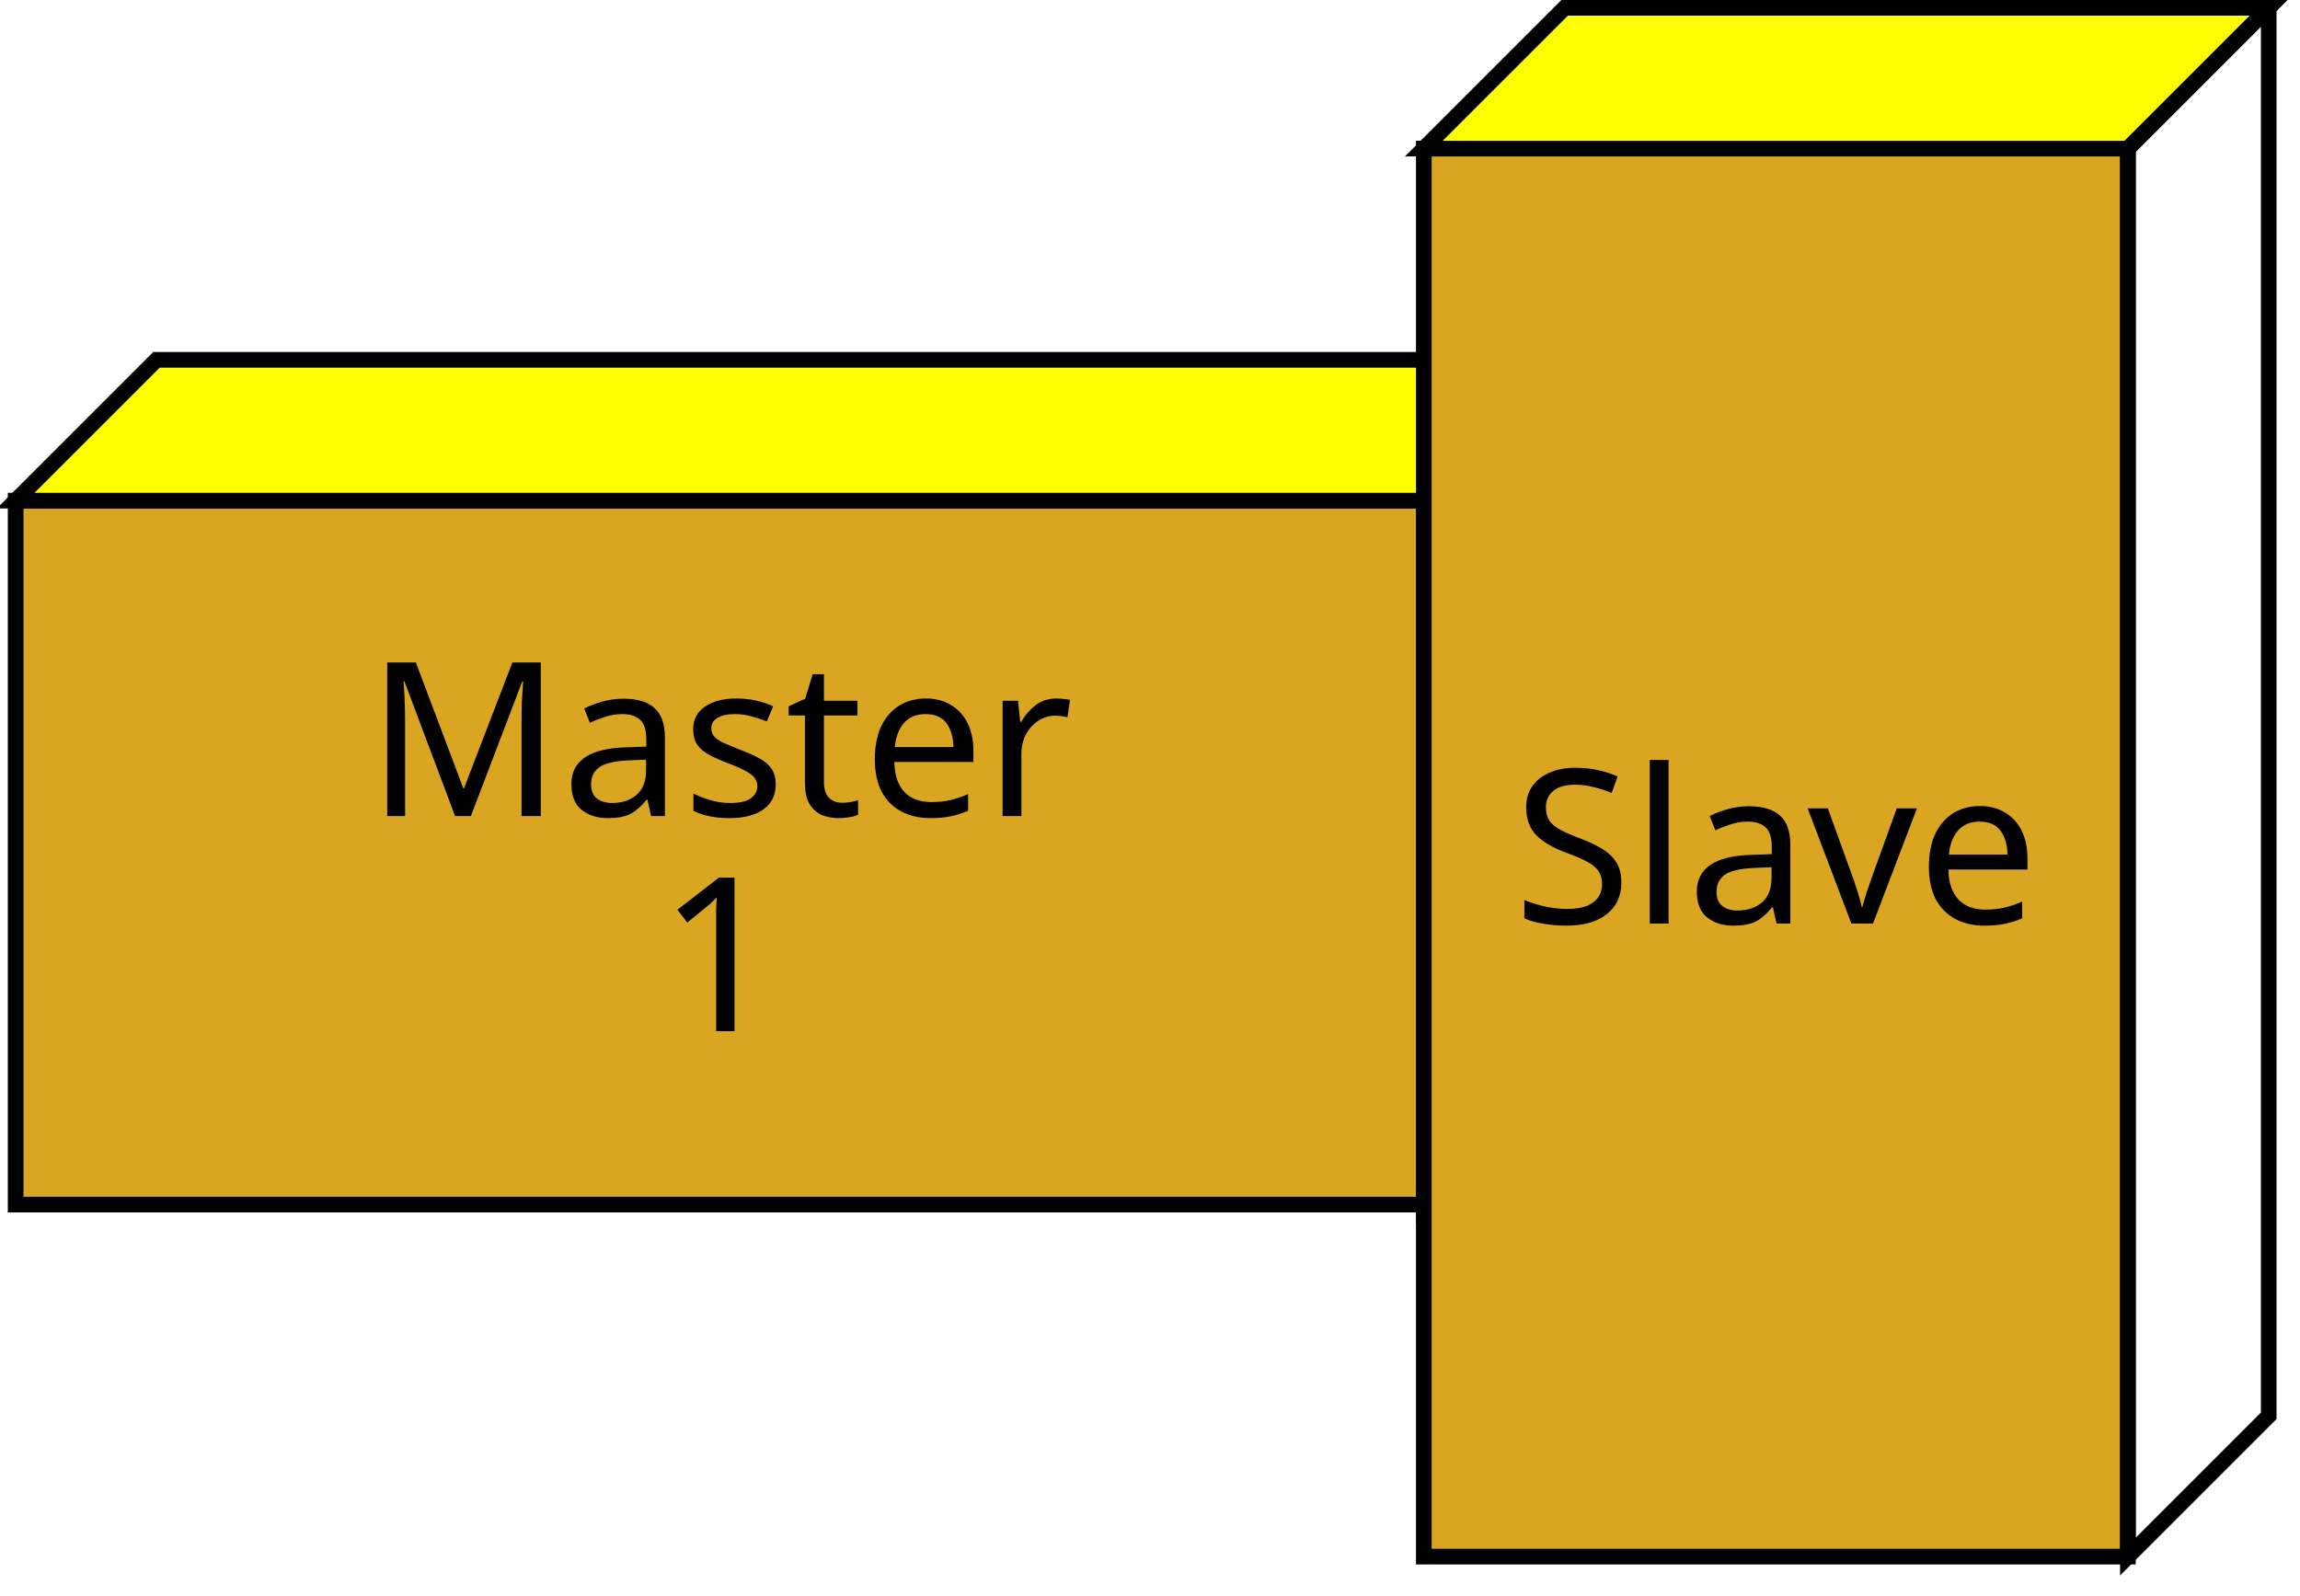
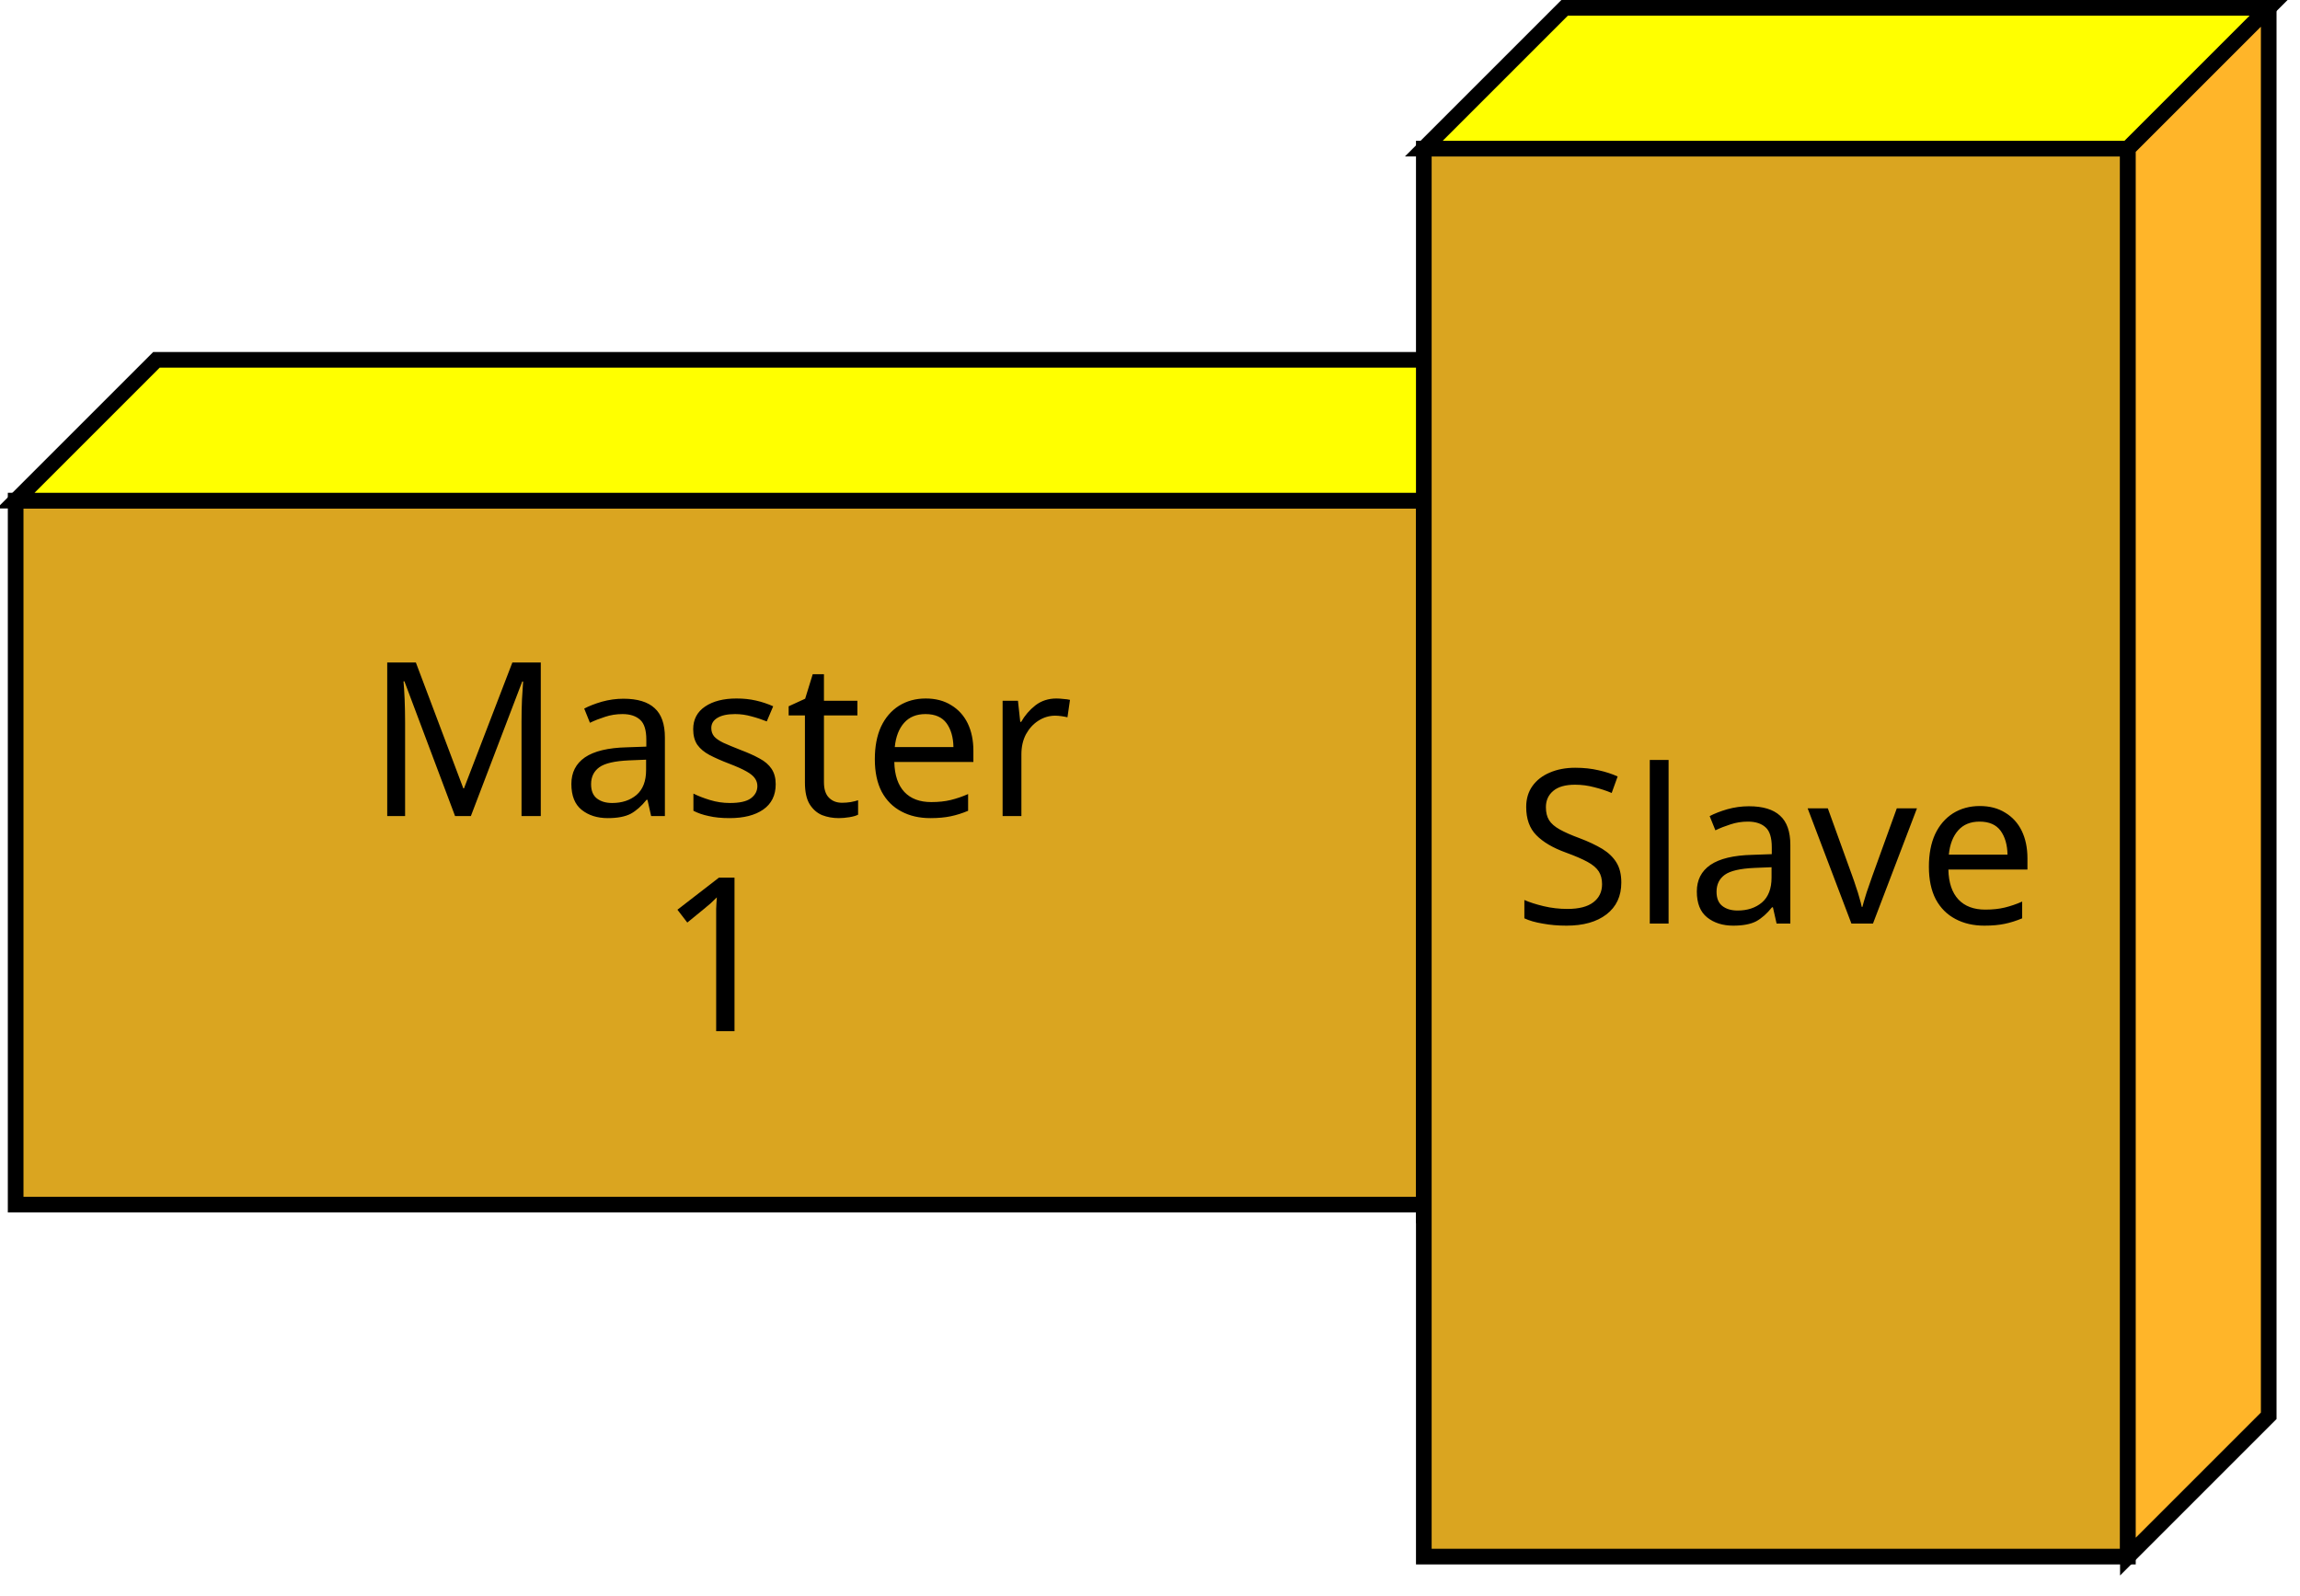
<svg xmlns="http://www.w3.org/2000/svg" width="156.8" height="108.8" viewBox="0 0 156.8 108.8" font-family="sans-serif" font-size="14.667" fill="none">
  <g id="s0">
    <rect x="1.067" y="34.133" width="96" height="48" fill="Goldenrod" stroke="black" stroke-width="1.067" />
    <text font-size="11pt" stroke-width="0.2pt" fill="black" x="49.067" y="55.64" text-anchor="middle">Master</text>
    <text font-size="11pt" stroke-width="0.2pt" fill="black" x="49.067" y="70.307" text-anchor="middle">1</text>
  </g>
  <g id="s1">
    <polyline points="58.667,24.533 106.667,24.533 106.667,24.533 97.067,34.133 97.067,34.133 1.067,34.133 1.067,34.133 10.667,24.533 10.667,24.533 58.667,24.533" fill="yellow" stroke-width="0" stroke="black" />
    <polyline points="58.667,24.533 106.667,24.533 106.667,24.533 97.067,34.133 97.067,34.133 1.067,34.133 1.067,34.133 10.667,24.533 10.667,24.533 58.667,24.533" fill="none" stroke="black" stroke-width="1.067" />
  </g>
  <g id="s2">
-     <polyline points="101.867,29.333 106.667,24.533 106.667,24.533 106.667,72.533 106.667,72.533 97.067,82.133 97.067,82.133 97.067,34.133 97.067,34.133 101.867,29.333" fill="Dandelion" stroke-width="0" stroke="black" />
+     <polyline points="101.867,29.333 106.667,24.533 106.667,24.533 106.667,72.533 106.667,72.533 97.067,82.133 97.067,82.133 97.067,34.133 97.067,34.133 101.867,29.333" fill="#ffb529" stroke-width="0" stroke="black" />
    <polyline points="101.867,29.333 106.667,24.533 106.667,24.533 106.667,72.533 106.667,72.533 97.067,82.133 97.067,82.133 97.067,34.133 97.067,34.133 101.867,29.333" fill="none" stroke="black" stroke-width="1.067" />
  </g>
  <g id="s3">
</g>
  <g id="s4">
    <rect x="97.067" y="10.133" width="48" height="96" fill="Goldenrod" stroke="black" stroke-width="1.067" />
    <text font-size="11pt" stroke-width="0.2pt" fill="black" x="121.067" y="62.973" text-anchor="middle">Slave</text>
  </g>
  <g id="s5">
    <polyline points="130.667,0.533 154.667,0.533 154.667,0.533 145.067,10.133 145.067,10.133 97.067,10.133 97.067,10.133 106.667,0.533 106.667,0.533 130.667,0.533" fill="yellow" stroke-width="0" stroke="black" />
    <polyline points="130.667,0.533 154.667,0.533 154.667,0.533 145.067,10.133 145.067,10.133 97.067,10.133 97.067,10.133 106.667,0.533 106.667,0.533 130.667,0.533" fill="none" stroke="black" stroke-width="1.067" />
  </g>
  <g id="s6">
-     <polyline points="149.867,5.333 154.667,0.533 154.667,0.533 154.667,96.533 154.667,96.533 145.067,106.133 145.067,106.133 145.067,10.133 145.067,10.133 149.867,5.333" fill="Dandelion" stroke-width="0" stroke="black" />
+     <polyline points="149.867,5.333 154.667,0.533 154.667,0.533 154.667,96.533 154.667,96.533 145.067,106.133 145.067,106.133 145.067,10.133 145.067,10.133 149.867,5.333" fill="#ffb529" stroke-width="0" stroke="black" />
    <polyline points="149.867,5.333 154.667,0.533 154.667,0.533 154.667,96.533 154.667,96.533 145.067,106.133 145.067,106.133 145.067,10.133 145.067,10.133 149.867,5.333" fill="none" stroke="black" stroke-width="1.067" />
  </g>
</svg>
